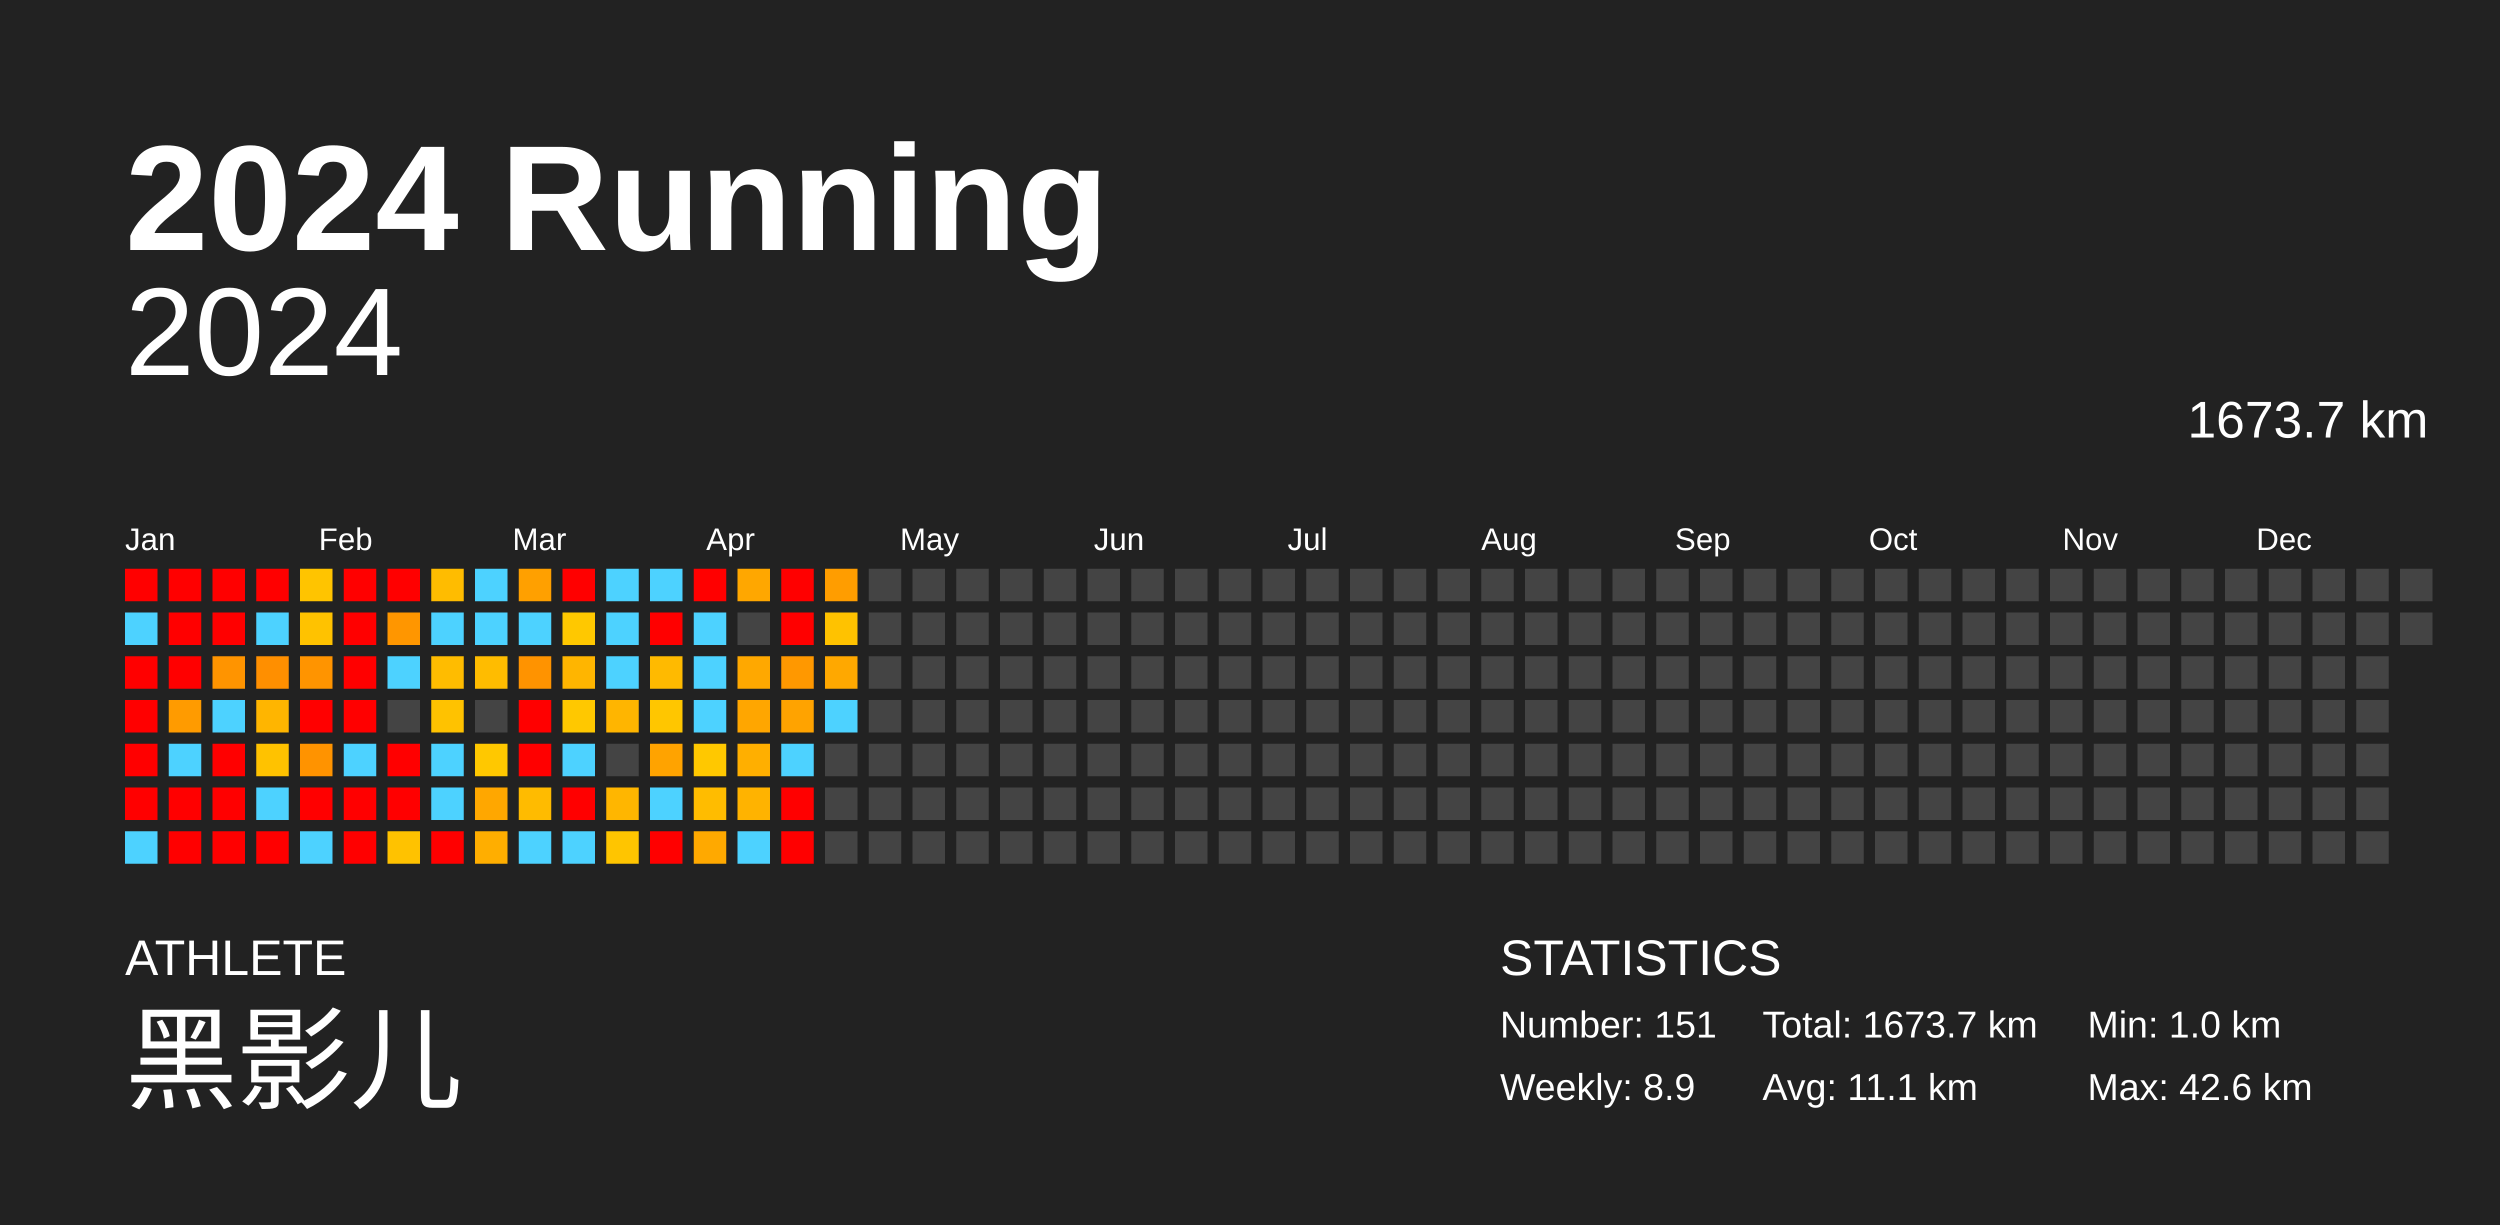
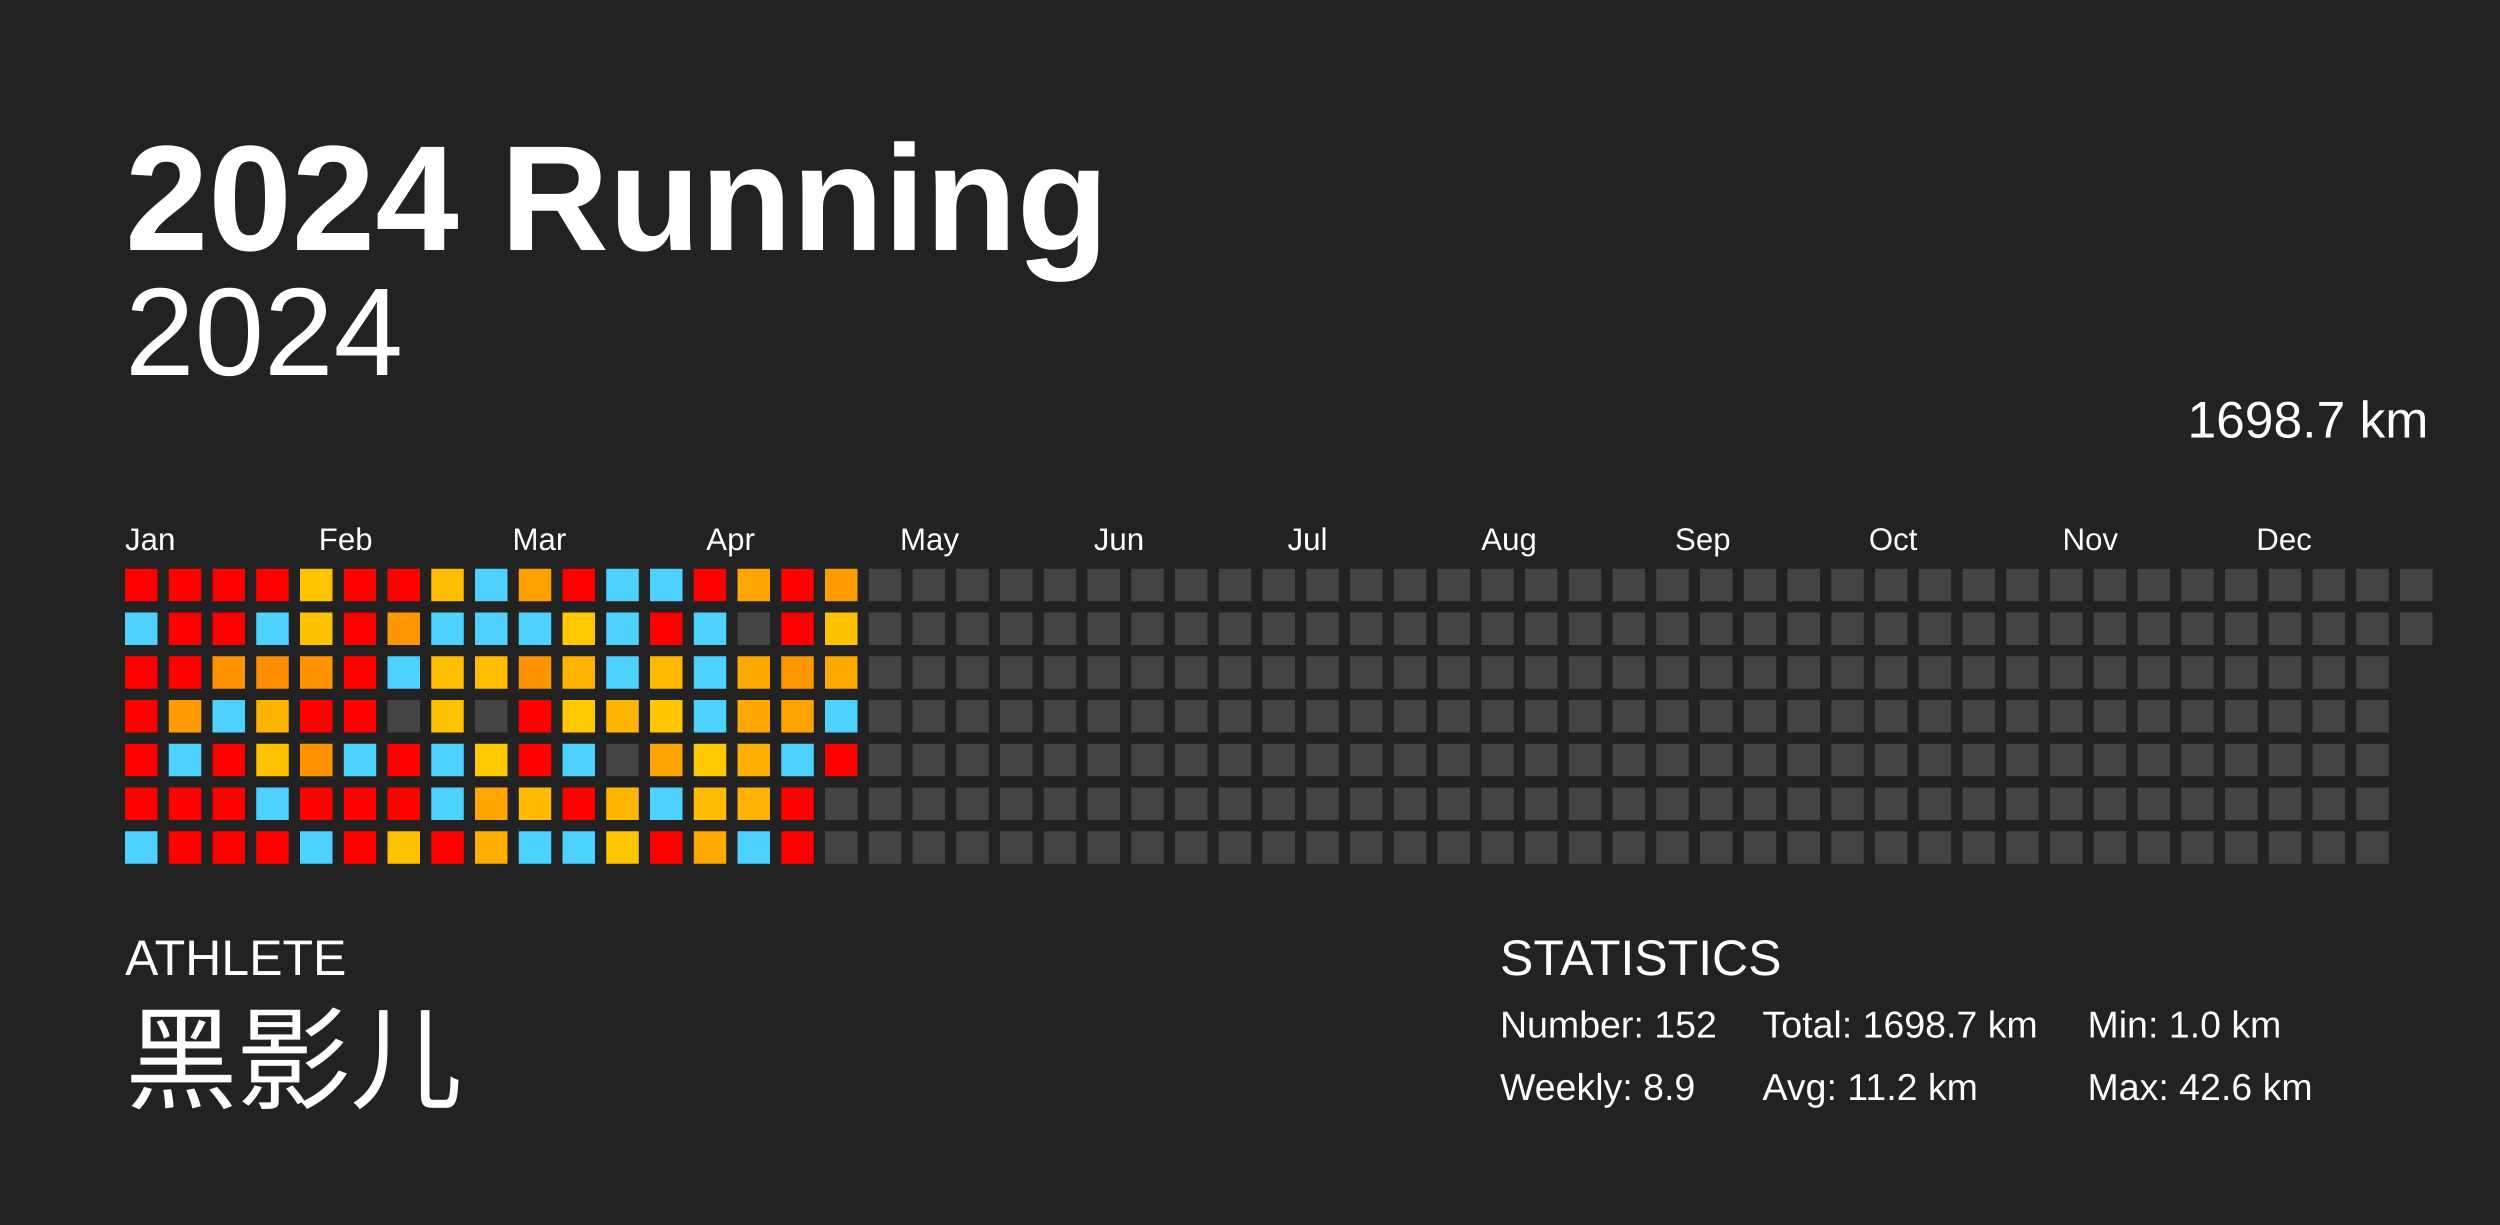
<svg xmlns="http://www.w3.org/2000/svg" baseProfile="full" height="98mm" version="1.1" viewBox="0,0,200,98" width="200mm">
  <defs />
  <rect fill="#222222" height="98" width="200" x="0" y="0" />
  <text fill="#FFFFFF" style="font-size:12px; font-family:Arial; font-weight:bold;" x="10" y="20">2024 Running</text>
  <text fill="#FFFFFF" style="font-size:4px; font-family:Arial" x="10" y="78">ATHLETE</text>
  <text fill="#FFFFFF" style="font-size:9px; font-family:Arial" x="10" y="88">黑影儿</text>
  <text fill="#FFFFFF" style="font-size:4px; font-family:Arial" x="120" y="78">STATISTICS</text>
-   <text fill="#FFFFFF" style="font-size:3px; font-family:Arial" x="120" y="83">Number: 151</text>
+   <text fill="#FFFFFF" style="font-size:3px; font-family:Arial" x="120" y="83">Number: 152</text>
  <text fill="#FFFFFF" style="font-size:3px; font-family:Arial" x="120" y="88">Weekly: 8.9</text>
-   <text fill="#FFFFFF" style="font-size:3px; font-family:Arial" x="141" y="83">Total: 1673.7 km</text>
-   <text fill="#FFFFFF" style="font-size:3px; font-family:Arial" x="141" y="88">Avg: 11.1 km</text>
+   <text fill="#FFFFFF" style="font-size:3px; font-family:Arial" x="141" y="83">Total: 1698.7 km</text>
+   <text fill="#FFFFFF" style="font-size:3px; font-family:Arial" x="141" y="88">Avg: 11.2 km</text>
  <text fill="#FFFFFF" style="font-size:3px; font-family:Arial" x="167" y="83">Min: 1.0 km</text>
  <text fill="#FFFFFF" style="font-size:3px; font-family:Arial" x="167" y="88">Max: 42.6 km</text>
  <text alignment-baseline="hanging" fill="#FFFFFF" style="font-size:10.0px; font-family:Arial;" x="10" y="30">2024</text>
-   <text alignment-baseline="hanging" fill="#FFFFFF" style="font-size:4.125px; font-family:Arial;" x="175" y="35">1673.7 km</text>
+   <text alignment-baseline="hanging" fill="#FFFFFF" style="font-size:4.125px; font-family:Arial;" x="175" y="35">1698.7 km</text>
  <text fill="#FFFFFF" style="font-size:2.5px; font-family:Arial" x="10.0" y="44">Jan</text>
  <text fill="#FFFFFF" style="font-size:2.5px; font-family:Arial" x="25.5" y="44">Feb</text>
  <text fill="#FFFFFF" style="font-size:2.5px; font-family:Arial" x="41.0" y="44">Mar</text>
  <text fill="#FFFFFF" style="font-size:2.5px; font-family:Arial" x="56.5" y="44">Apr</text>
  <text fill="#FFFFFF" style="font-size:2.5px; font-family:Arial" x="72.0" y="44">May</text>
  <text fill="#FFFFFF" style="font-size:2.5px; font-family:Arial" x="87.5" y="44">Jun</text>
  <text fill="#FFFFFF" style="font-size:2.5px; font-family:Arial" x="103.0" y="44">Jul</text>
  <text fill="#FFFFFF" style="font-size:2.5px; font-family:Arial" x="118.5" y="44">Aug</text>
  <text fill="#FFFFFF" style="font-size:2.5px; font-family:Arial" x="134.0" y="44">Sep</text>
  <text fill="#FFFFFF" style="font-size:2.5px; font-family:Arial" x="149.5" y="44">Oct</text>
  <text fill="#FFFFFF" style="font-size:2.5px; font-family:Arial" x="165.0" y="44">Nov</text>
  <text fill="#FFFFFF" style="font-size:2.5px; font-family:Arial" x="180.5" y="44">Dec</text>
  <rect fill="red" height="2.6" width="2.6" x="10.0" y="45.5" />
  <rect fill="#4dd2ff" height="2.6" width="2.6" x="10.0" y="49.0" />
  <rect fill="red" height="2.6" width="2.6" x="10.0" y="52.5" />
  <rect fill="red" height="2.6" width="2.6" x="10.0" y="56.0" />
  <rect fill="red" height="2.6" width="2.6" x="10.0" y="59.5" />
  <rect fill="red" height="2.6" width="2.6" x="10.0" y="63.0" />
  <rect fill="#4dd2ff" height="2.6" width="2.6" x="10.0" y="66.5" />
  <rect fill="red" height="2.6" width="2.6" x="13.5" y="45.5" />
  <rect fill="red" height="2.6" width="2.6" x="13.5" y="49.0" />
  <rect fill="red" height="2.6" width="2.6" x="13.5" y="52.5" />
  <rect fill="#ff9b00" height="2.6" width="2.6" x="13.5" y="56.0" />
  <rect fill="#4dd2ff" height="2.6" width="2.6" x="13.5" y="59.5" />
  <rect fill="red" height="2.6" width="2.6" x="13.5" y="63.0" />
  <rect fill="red" height="2.6" width="2.6" x="13.5" y="66.5" />
  <rect fill="red" height="2.6" width="2.6" x="17.0" y="45.5" />
  <rect fill="red" height="2.6" width="2.6" x="17.0" y="49.0" />
  <rect fill="#ff9400" height="2.6" width="2.6" x="17.0" y="52.5" />
  <rect fill="#4dd2ff" height="2.6" width="2.6" x="17.0" y="56.0" />
  <rect fill="red" height="2.6" width="2.6" x="17.0" y="59.5" />
  <rect fill="red" height="2.6" width="2.6" x="17.0" y="63.0" />
  <rect fill="red" height="2.6" width="2.6" x="17.0" y="66.5" />
  <rect fill="red" height="2.6" width="2.6" x="20.5" y="45.5" />
  <rect fill="#4dd2ff" height="2.6" width="2.6" x="20.5" y="49.0" />
  <rect fill="#ff8f00" height="2.6" width="2.6" x="20.5" y="52.5" />
  <rect fill="#ffb500" height="2.6" width="2.6" x="20.5" y="56.0" />
  <rect fill="#ffc200" height="2.6" width="2.6" x="20.5" y="59.5" />
  <rect fill="#4dd2ff" height="2.6" width="2.6" x="20.5" y="63.0" />
  <rect fill="red" height="2.6" width="2.6" x="20.5" y="66.5" />
  <rect fill="#ffc400" height="2.6" width="2.6" x="24.0" y="45.5" />
  <rect fill="#ffc200" height="2.6" width="2.6" x="24.0" y="49.0" />
  <rect fill="#ff9400" height="2.6" width="2.6" x="24.0" y="52.5" />
  <rect fill="red" height="2.6" width="2.6" x="24.0" y="56.0" />
  <rect fill="#ff9300" height="2.6" width="2.6" x="24.0" y="59.5" />
  <rect fill="red" height="2.6" width="2.6" x="24.0" y="63.0" />
  <rect fill="#4dd2ff" height="2.6" width="2.6" x="24.0" y="66.5" />
  <rect fill="red" height="2.6" width="2.6" x="27.5" y="45.5" />
  <rect fill="red" height="2.6" width="2.6" x="27.5" y="49.0" />
  <rect fill="red" height="2.6" width="2.6" x="27.5" y="52.5" />
  <rect fill="red" height="2.6" width="2.6" x="27.5" y="56.0" />
  <rect fill="#4dd2ff" height="2.6" width="2.6" x="27.5" y="59.5" />
  <rect fill="red" height="2.6" width="2.6" x="27.5" y="63.0" />
  <rect fill="red" height="2.6" width="2.6" x="27.5" y="66.5" />
  <rect fill="red" height="2.6" width="2.6" x="31.0" y="45.5" />
  <rect fill="#ff9600" height="2.6" width="2.6" x="31.0" y="49.0" />
  <rect fill="#4dd2ff" height="2.6" width="2.6" x="31.0" y="52.5" />
  <rect fill="#444444" height="2.6" width="2.6" x="31.0" y="56.0" />
  <rect fill="red" height="2.6" width="2.6" x="31.0" y="59.5" />
  <rect fill="red" height="2.6" width="2.6" x="31.0" y="63.0" />
  <rect fill="#ffc200" height="2.6" width="2.6" x="31.0" y="66.5" />
  <rect fill="#ffbc00" height="2.6" width="2.6" x="34.5" y="45.5" />
  <rect fill="#4dd2ff" height="2.6" width="2.6" x="34.5" y="49.0" />
  <rect fill="#ffbc00" height="2.6" width="2.6" x="34.5" y="52.5" />
  <rect fill="#ffc200" height="2.6" width="2.6" x="34.5" y="56.0" />
  <rect fill="#4dd2ff" height="2.6" width="2.6" x="34.5" y="59.5" />
  <rect fill="#4dd2ff" height="2.6" width="2.6" x="34.5" y="63.0" />
  <rect fill="red" height="2.6" width="2.6" x="34.5" y="66.5" />
  <rect fill="#4dd2ff" height="2.6" width="2.6" x="38.0" y="45.5" />
  <rect fill="#4dd2ff" height="2.6" width="2.6" x="38.0" y="49.0" />
  <rect fill="#ffbc00" height="2.6" width="2.6" x="38.0" y="52.5" />
  <rect fill="#444444" height="2.6" width="2.6" x="38.0" y="56.0" />
  <rect fill="#ffc800" height="2.6" width="2.6" x="38.0" y="59.5" />
  <rect fill="#ffa700" height="2.6" width="2.6" x="38.0" y="63.0" />
  <rect fill="#ffae00" height="2.6" width="2.6" x="38.0" y="66.5" />
  <rect fill="#ffa000" height="2.6" width="2.6" x="41.5" y="45.5" />
  <rect fill="#4dd2ff" height="2.6" width="2.6" x="41.5" y="49.0" />
  <rect fill="#ff9300" height="2.6" width="2.6" x="41.5" y="52.5" />
  <rect fill="red" height="2.6" width="2.6" x="41.5" y="56.0" />
  <rect fill="red" height="2.6" width="2.6" x="41.5" y="59.5" />
  <rect fill="#ffbb00" height="2.6" width="2.6" x="41.5" y="63.0" />
  <rect fill="#4dd2ff" height="2.6" width="2.6" x="41.5" y="66.5" />
  <rect fill="red" height="2.6" width="2.6" x="45.0" y="45.5" />
  <rect fill="#ffc800" height="2.6" width="2.6" x="45.0" y="49.0" />
  <rect fill="#ffb500" height="2.6" width="2.6" x="45.0" y="52.5" />
  <rect fill="#ffc800" height="2.6" width="2.6" x="45.0" y="56.0" />
  <rect fill="#4dd2ff" height="2.6" width="2.6" x="45.0" y="59.5" />
  <rect fill="red" height="2.6" width="2.6" x="45.0" y="63.0" />
  <rect fill="#4dd2ff" height="2.6" width="2.6" x="45.0" y="66.5" />
  <rect fill="#4dd2ff" height="2.6" width="2.6" x="48.5" y="45.5" />
  <rect fill="#4dd2ff" height="2.6" width="2.6" x="48.5" y="49.0" />
  <rect fill="#4dd2ff" height="2.6" width="2.6" x="48.5" y="52.5" />
  <rect fill="#ffb500" height="2.6" width="2.6" x="48.5" y="56.0" />
  <rect fill="#444444" height="2.6" width="2.6" x="48.5" y="59.5" />
  <rect fill="#ffb600" height="2.6" width="2.6" x="48.5" y="63.0" />
  <rect fill="#ffc500" height="2.6" width="2.6" x="48.5" y="66.5" />
  <rect fill="#4dd2ff" height="2.6" width="2.6" x="52.0" y="45.5" />
  <rect fill="red" height="2.6" width="2.6" x="52.0" y="49.0" />
  <rect fill="#ffba00" height="2.6" width="2.6" x="52.0" y="52.5" />
  <rect fill="#ffc600" height="2.6" width="2.6" x="52.0" y="56.0" />
  <rect fill="#ffa300" height="2.6" width="2.6" x="52.0" y="59.5" />
  <rect fill="#4dd2ff" height="2.6" width="2.6" x="52.0" y="63.0" />
  <rect fill="red" height="2.6" width="2.6" x="52.0" y="66.5" />
  <rect fill="red" height="2.6" width="2.6" x="55.5" y="45.5" />
  <rect fill="#4dd2ff" height="2.6" width="2.6" x="55.5" y="49.0" />
  <rect fill="#4dd2ff" height="2.6" width="2.6" x="55.5" y="52.5" />
  <rect fill="#4dd2ff" height="2.6" width="2.6" x="55.5" y="56.0" />
  <rect fill="#ffc800" height="2.6" width="2.6" x="55.5" y="59.5" />
  <rect fill="#ffbc00" height="2.6" width="2.6" x="55.5" y="63.0" />
  <rect fill="#ffa900" height="2.6" width="2.6" x="55.5" y="66.5" />
  <rect fill="#ffa700" height="2.6" width="2.6" x="59.0" y="45.5" />
  <rect fill="#444444" height="2.6" width="2.6" x="59.0" y="49.0" />
  <rect fill="#ffa800" height="2.6" width="2.6" x="59.0" y="52.5" />
  <rect fill="#ffa600" height="2.6" width="2.6" x="59.0" y="56.0" />
  <rect fill="#ffaf00" height="2.6" width="2.6" x="59.0" y="59.5" />
  <rect fill="#ffb300" height="2.6" width="2.6" x="59.0" y="63.0" />
  <rect fill="#4dd2ff" height="2.6" width="2.6" x="59.0" y="66.5" />
  <rect fill="red" height="2.6" width="2.6" x="62.5" y="45.5" />
  <rect fill="red" height="2.6" width="2.6" x="62.5" y="49.0" />
  <rect fill="#ff9800" height="2.6" width="2.6" x="62.5" y="52.5" />
  <rect fill="#ffa300" height="2.6" width="2.6" x="62.5" y="56.0" />
  <rect fill="#4dd2ff" height="2.6" width="2.6" x="62.5" y="59.5" />
  <rect fill="red" height="2.6" width="2.6" x="62.5" y="63.0" />
  <rect fill="red" height="2.6" width="2.6" x="62.5" y="66.5" />
  <rect fill="#ff9d00" height="2.6" width="2.6" x="66.0" y="45.5" />
  <rect fill="#ffc200" height="2.6" width="2.6" x="66.0" y="49.0" />
  <rect fill="#ffa800" height="2.6" width="2.6" x="66.0" y="52.5" />
  <rect fill="#4dd2ff" height="2.6" width="2.6" x="66.0" y="56.0" />
-   <rect fill="#444444" height="2.6" width="2.6" x="66.0" y="59.5" />
+   <rect fill="red" height="2.6" width="2.6" x="66.0" y="59.5" />
  <rect fill="#444444" height="2.6" width="2.6" x="66.0" y="63.0" />
  <rect fill="#444444" height="2.6" width="2.6" x="66.0" y="66.5" />
  <rect fill="#444444" height="2.6" width="2.6" x="69.5" y="45.5" />
  <rect fill="#444444" height="2.6" width="2.6" x="69.5" y="49.0" />
  <rect fill="#444444" height="2.6" width="2.6" x="69.5" y="52.5" />
  <rect fill="#444444" height="2.6" width="2.6" x="69.5" y="56.0" />
  <rect fill="#444444" height="2.6" width="2.6" x="69.5" y="59.5" />
  <rect fill="#444444" height="2.6" width="2.6" x="69.5" y="63.0" />
  <rect fill="#444444" height="2.6" width="2.6" x="69.5" y="66.5" />
  <rect fill="#444444" height="2.6" width="2.6" x="73.0" y="45.5" />
  <rect fill="#444444" height="2.6" width="2.6" x="73.0" y="49.0" />
  <rect fill="#444444" height="2.6" width="2.6" x="73.0" y="52.5" />
  <rect fill="#444444" height="2.6" width="2.6" x="73.0" y="56.0" />
  <rect fill="#444444" height="2.6" width="2.6" x="73.0" y="59.5" />
  <rect fill="#444444" height="2.6" width="2.6" x="73.0" y="63.0" />
  <rect fill="#444444" height="2.6" width="2.6" x="73.0" y="66.5" />
  <rect fill="#444444" height="2.6" width="2.6" x="76.5" y="45.5" />
  <rect fill="#444444" height="2.6" width="2.6" x="76.5" y="49.0" />
  <rect fill="#444444" height="2.6" width="2.6" x="76.5" y="52.5" />
  <rect fill="#444444" height="2.6" width="2.6" x="76.5" y="56.0" />
  <rect fill="#444444" height="2.6" width="2.6" x="76.5" y="59.5" />
  <rect fill="#444444" height="2.6" width="2.6" x="76.5" y="63.0" />
  <rect fill="#444444" height="2.6" width="2.6" x="76.5" y="66.5" />
  <rect fill="#444444" height="2.6" width="2.6" x="80.0" y="45.5" />
  <rect fill="#444444" height="2.6" width="2.6" x="80.0" y="49.0" />
  <rect fill="#444444" height="2.6" width="2.6" x="80.0" y="52.5" />
  <rect fill="#444444" height="2.6" width="2.6" x="80.0" y="56.0" />
  <rect fill="#444444" height="2.6" width="2.6" x="80.0" y="59.5" />
  <rect fill="#444444" height="2.6" width="2.6" x="80.0" y="63.0" />
  <rect fill="#444444" height="2.6" width="2.6" x="80.0" y="66.5" />
  <rect fill="#444444" height="2.6" width="2.6" x="83.5" y="45.5" />
  <rect fill="#444444" height="2.6" width="2.6" x="83.5" y="49.0" />
  <rect fill="#444444" height="2.6" width="2.6" x="83.5" y="52.5" />
  <rect fill="#444444" height="2.6" width="2.6" x="83.5" y="56.0" />
  <rect fill="#444444" height="2.6" width="2.6" x="83.5" y="59.5" />
  <rect fill="#444444" height="2.6" width="2.6" x="83.5" y="63.0" />
  <rect fill="#444444" height="2.6" width="2.6" x="83.5" y="66.5" />
  <rect fill="#444444" height="2.6" width="2.6" x="87.0" y="45.5" />
  <rect fill="#444444" height="2.6" width="2.6" x="87.0" y="49.0" />
  <rect fill="#444444" height="2.6" width="2.6" x="87.0" y="52.5" />
  <rect fill="#444444" height="2.6" width="2.6" x="87.0" y="56.0" />
  <rect fill="#444444" height="2.6" width="2.6" x="87.0" y="59.5" />
  <rect fill="#444444" height="2.6" width="2.6" x="87.0" y="63.0" />
  <rect fill="#444444" height="2.6" width="2.6" x="87.0" y="66.5" />
  <rect fill="#444444" height="2.6" width="2.6" x="90.5" y="45.5" />
  <rect fill="#444444" height="2.6" width="2.6" x="90.5" y="49.0" />
  <rect fill="#444444" height="2.6" width="2.6" x="90.5" y="52.5" />
  <rect fill="#444444" height="2.6" width="2.6" x="90.5" y="56.0" />
  <rect fill="#444444" height="2.6" width="2.6" x="90.5" y="59.5" />
  <rect fill="#444444" height="2.6" width="2.6" x="90.5" y="63.0" />
  <rect fill="#444444" height="2.6" width="2.6" x="90.5" y="66.5" />
  <rect fill="#444444" height="2.6" width="2.6" x="94.0" y="45.5" />
  <rect fill="#444444" height="2.6" width="2.6" x="94.0" y="49.0" />
  <rect fill="#444444" height="2.6" width="2.6" x="94.0" y="52.5" />
  <rect fill="#444444" height="2.6" width="2.6" x="94.0" y="56.0" />
  <rect fill="#444444" height="2.6" width="2.6" x="94.0" y="59.5" />
  <rect fill="#444444" height="2.6" width="2.6" x="94.0" y="63.0" />
  <rect fill="#444444" height="2.6" width="2.6" x="94.0" y="66.5" />
  <rect fill="#444444" height="2.6" width="2.6" x="97.5" y="45.5" />
  <rect fill="#444444" height="2.6" width="2.6" x="97.5" y="49.0" />
  <rect fill="#444444" height="2.6" width="2.6" x="97.5" y="52.5" />
  <rect fill="#444444" height="2.6" width="2.6" x="97.5" y="56.0" />
  <rect fill="#444444" height="2.6" width="2.6" x="97.5" y="59.5" />
  <rect fill="#444444" height="2.6" width="2.6" x="97.5" y="63.0" />
  <rect fill="#444444" height="2.6" width="2.6" x="97.5" y="66.5" />
  <rect fill="#444444" height="2.6" width="2.6" x="101.0" y="45.5" />
  <rect fill="#444444" height="2.6" width="2.6" x="101.0" y="49.0" />
  <rect fill="#444444" height="2.6" width="2.6" x="101.0" y="52.5" />
  <rect fill="#444444" height="2.6" width="2.6" x="101.0" y="56.0" />
  <rect fill="#444444" height="2.6" width="2.6" x="101.0" y="59.5" />
  <rect fill="#444444" height="2.6" width="2.6" x="101.0" y="63.0" />
  <rect fill="#444444" height="2.6" width="2.6" x="101.0" y="66.5" />
  <rect fill="#444444" height="2.6" width="2.6" x="104.5" y="45.5" />
  <rect fill="#444444" height="2.6" width="2.6" x="104.5" y="49.0" />
  <rect fill="#444444" height="2.6" width="2.6" x="104.5" y="52.5" />
  <rect fill="#444444" height="2.6" width="2.6" x="104.5" y="56.0" />
  <rect fill="#444444" height="2.6" width="2.6" x="104.5" y="59.5" />
  <rect fill="#444444" height="2.6" width="2.6" x="104.5" y="63.0" />
  <rect fill="#444444" height="2.6" width="2.6" x="104.5" y="66.5" />
  <rect fill="#444444" height="2.6" width="2.6" x="108.0" y="45.5" />
  <rect fill="#444444" height="2.6" width="2.6" x="108.0" y="49.0" />
  <rect fill="#444444" height="2.6" width="2.6" x="108.0" y="52.5" />
  <rect fill="#444444" height="2.6" width="2.6" x="108.0" y="56.0" />
  <rect fill="#444444" height="2.6" width="2.6" x="108.0" y="59.5" />
  <rect fill="#444444" height="2.6" width="2.6" x="108.0" y="63.0" />
  <rect fill="#444444" height="2.6" width="2.6" x="108.0" y="66.5" />
  <rect fill="#444444" height="2.6" width="2.6" x="111.5" y="45.5" />
  <rect fill="#444444" height="2.6" width="2.6" x="111.5" y="49.0" />
  <rect fill="#444444" height="2.6" width="2.6" x="111.5" y="52.5" />
  <rect fill="#444444" height="2.6" width="2.6" x="111.5" y="56.0" />
  <rect fill="#444444" height="2.6" width="2.6" x="111.5" y="59.5" />
  <rect fill="#444444" height="2.6" width="2.6" x="111.5" y="63.0" />
  <rect fill="#444444" height="2.6" width="2.6" x="111.5" y="66.5" />
  <rect fill="#444444" height="2.6" width="2.6" x="115.0" y="45.5" />
  <rect fill="#444444" height="2.6" width="2.6" x="115.0" y="49.0" />
  <rect fill="#444444" height="2.6" width="2.6" x="115.0" y="52.5" />
  <rect fill="#444444" height="2.6" width="2.6" x="115.0" y="56.0" />
  <rect fill="#444444" height="2.6" width="2.6" x="115.0" y="59.5" />
  <rect fill="#444444" height="2.6" width="2.6" x="115.0" y="63.0" />
  <rect fill="#444444" height="2.6" width="2.6" x="115.0" y="66.5" />
  <rect fill="#444444" height="2.6" width="2.6" x="118.5" y="45.5" />
  <rect fill="#444444" height="2.6" width="2.6" x="118.5" y="49.0" />
  <rect fill="#444444" height="2.6" width="2.6" x="118.5" y="52.5" />
  <rect fill="#444444" height="2.6" width="2.6" x="118.5" y="56.0" />
  <rect fill="#444444" height="2.6" width="2.6" x="118.5" y="59.5" />
  <rect fill="#444444" height="2.6" width="2.6" x="118.5" y="63.0" />
  <rect fill="#444444" height="2.6" width="2.6" x="118.5" y="66.5" />
  <rect fill="#444444" height="2.6" width="2.6" x="122.0" y="45.5" />
  <rect fill="#444444" height="2.6" width="2.6" x="122.0" y="49.0" />
  <rect fill="#444444" height="2.6" width="2.6" x="122.0" y="52.5" />
  <rect fill="#444444" height="2.6" width="2.6" x="122.0" y="56.0" />
  <rect fill="#444444" height="2.6" width="2.6" x="122.0" y="59.5" />
  <rect fill="#444444" height="2.6" width="2.6" x="122.0" y="63.0" />
  <rect fill="#444444" height="2.6" width="2.6" x="122.0" y="66.5" />
  <rect fill="#444444" height="2.6" width="2.6" x="125.5" y="45.5" />
  <rect fill="#444444" height="2.6" width="2.6" x="125.5" y="49.0" />
  <rect fill="#444444" height="2.6" width="2.6" x="125.5" y="52.5" />
  <rect fill="#444444" height="2.6" width="2.6" x="125.5" y="56.0" />
  <rect fill="#444444" height="2.6" width="2.6" x="125.5" y="59.5" />
  <rect fill="#444444" height="2.6" width="2.6" x="125.5" y="63.0" />
  <rect fill="#444444" height="2.6" width="2.6" x="125.5" y="66.5" />
  <rect fill="#444444" height="2.6" width="2.6" x="129.0" y="45.5" />
  <rect fill="#444444" height="2.6" width="2.6" x="129.0" y="49.0" />
  <rect fill="#444444" height="2.6" width="2.6" x="129.0" y="52.5" />
  <rect fill="#444444" height="2.6" width="2.6" x="129.0" y="56.0" />
  <rect fill="#444444" height="2.6" width="2.6" x="129.0" y="59.5" />
  <rect fill="#444444" height="2.6" width="2.6" x="129.0" y="63.0" />
  <rect fill="#444444" height="2.6" width="2.6" x="129.0" y="66.5" />
  <rect fill="#444444" height="2.6" width="2.6" x="132.5" y="45.5" />
  <rect fill="#444444" height="2.6" width="2.6" x="132.5" y="49.0" />
  <rect fill="#444444" height="2.6" width="2.6" x="132.5" y="52.5" />
  <rect fill="#444444" height="2.6" width="2.6" x="132.5" y="56.0" />
  <rect fill="#444444" height="2.6" width="2.6" x="132.5" y="59.5" />
  <rect fill="#444444" height="2.6" width="2.6" x="132.5" y="63.0" />
  <rect fill="#444444" height="2.6" width="2.6" x="132.5" y="66.5" />
  <rect fill="#444444" height="2.6" width="2.6" x="136.0" y="45.5" />
  <rect fill="#444444" height="2.6" width="2.6" x="136.0" y="49.0" />
  <rect fill="#444444" height="2.6" width="2.6" x="136.0" y="52.5" />
  <rect fill="#444444" height="2.6" width="2.6" x="136.0" y="56.0" />
  <rect fill="#444444" height="2.6" width="2.6" x="136.0" y="59.5" />
  <rect fill="#444444" height="2.6" width="2.6" x="136.0" y="63.0" />
  <rect fill="#444444" height="2.6" width="2.6" x="136.0" y="66.5" />
  <rect fill="#444444" height="2.6" width="2.6" x="139.5" y="45.5" />
  <rect fill="#444444" height="2.6" width="2.6" x="139.5" y="49.0" />
  <rect fill="#444444" height="2.6" width="2.6" x="139.5" y="52.5" />
  <rect fill="#444444" height="2.6" width="2.6" x="139.5" y="56.0" />
  <rect fill="#444444" height="2.6" width="2.6" x="139.5" y="59.5" />
  <rect fill="#444444" height="2.6" width="2.6" x="139.5" y="63.0" />
  <rect fill="#444444" height="2.6" width="2.6" x="139.5" y="66.5" />
  <rect fill="#444444" height="2.6" width="2.6" x="143.0" y="45.5" />
  <rect fill="#444444" height="2.6" width="2.6" x="143.0" y="49.0" />
  <rect fill="#444444" height="2.6" width="2.6" x="143.0" y="52.5" />
  <rect fill="#444444" height="2.6" width="2.6" x="143.0" y="56.0" />
  <rect fill="#444444" height="2.6" width="2.6" x="143.0" y="59.5" />
  <rect fill="#444444" height="2.6" width="2.6" x="143.0" y="63.0" />
  <rect fill="#444444" height="2.6" width="2.6" x="143.0" y="66.5" />
  <rect fill="#444444" height="2.6" width="2.6" x="146.5" y="45.5" />
  <rect fill="#444444" height="2.6" width="2.6" x="146.5" y="49.0" />
  <rect fill="#444444" height="2.6" width="2.6" x="146.5" y="52.5" />
  <rect fill="#444444" height="2.6" width="2.6" x="146.5" y="56.0" />
  <rect fill="#444444" height="2.6" width="2.6" x="146.5" y="59.5" />
  <rect fill="#444444" height="2.6" width="2.6" x="146.5" y="63.0" />
  <rect fill="#444444" height="2.6" width="2.6" x="146.5" y="66.5" />
  <rect fill="#444444" height="2.6" width="2.6" x="150.0" y="45.5" />
  <rect fill="#444444" height="2.6" width="2.6" x="150.0" y="49.0" />
  <rect fill="#444444" height="2.6" width="2.6" x="150.0" y="52.5" />
  <rect fill="#444444" height="2.6" width="2.6" x="150.0" y="56.0" />
  <rect fill="#444444" height="2.6" width="2.6" x="150.0" y="59.5" />
  <rect fill="#444444" height="2.6" width="2.6" x="150.0" y="63.0" />
  <rect fill="#444444" height="2.6" width="2.6" x="150.0" y="66.5" />
  <rect fill="#444444" height="2.6" width="2.6" x="153.5" y="45.5" />
  <rect fill="#444444" height="2.6" width="2.6" x="153.5" y="49.0" />
  <rect fill="#444444" height="2.6" width="2.6" x="153.5" y="52.5" />
  <rect fill="#444444" height="2.6" width="2.6" x="153.5" y="56.0" />
  <rect fill="#444444" height="2.6" width="2.6" x="153.5" y="59.5" />
  <rect fill="#444444" height="2.6" width="2.6" x="153.5" y="63.0" />
  <rect fill="#444444" height="2.6" width="2.6" x="153.5" y="66.5" />
  <rect fill="#444444" height="2.6" width="2.6" x="157.0" y="45.5" />
  <rect fill="#444444" height="2.6" width="2.6" x="157.0" y="49.0" />
  <rect fill="#444444" height="2.6" width="2.6" x="157.0" y="52.5" />
  <rect fill="#444444" height="2.6" width="2.6" x="157.0" y="56.0" />
  <rect fill="#444444" height="2.6" width="2.6" x="157.0" y="59.5" />
  <rect fill="#444444" height="2.6" width="2.6" x="157.0" y="63.0" />
  <rect fill="#444444" height="2.6" width="2.6" x="157.0" y="66.5" />
  <rect fill="#444444" height="2.6" width="2.6" x="160.5" y="45.5" />
  <rect fill="#444444" height="2.6" width="2.6" x="160.5" y="49.0" />
  <rect fill="#444444" height="2.6" width="2.6" x="160.5" y="52.5" />
  <rect fill="#444444" height="2.6" width="2.6" x="160.5" y="56.0" />
  <rect fill="#444444" height="2.6" width="2.6" x="160.5" y="59.5" />
  <rect fill="#444444" height="2.6" width="2.6" x="160.5" y="63.0" />
  <rect fill="#444444" height="2.6" width="2.6" x="160.5" y="66.5" />
  <rect fill="#444444" height="2.6" width="2.6" x="164.0" y="45.5" />
  <rect fill="#444444" height="2.6" width="2.6" x="164.0" y="49.0" />
  <rect fill="#444444" height="2.6" width="2.6" x="164.0" y="52.5" />
  <rect fill="#444444" height="2.6" width="2.6" x="164.0" y="56.0" />
  <rect fill="#444444" height="2.6" width="2.6" x="164.0" y="59.5" />
  <rect fill="#444444" height="2.6" width="2.6" x="164.0" y="63.0" />
  <rect fill="#444444" height="2.6" width="2.6" x="164.0" y="66.5" />
  <rect fill="#444444" height="2.6" width="2.6" x="167.5" y="45.5" />
  <rect fill="#444444" height="2.6" width="2.6" x="167.5" y="49.0" />
  <rect fill="#444444" height="2.6" width="2.6" x="167.5" y="52.5" />
  <rect fill="#444444" height="2.6" width="2.6" x="167.5" y="56.0" />
  <rect fill="#444444" height="2.6" width="2.6" x="167.5" y="59.5" />
  <rect fill="#444444" height="2.6" width="2.6" x="167.5" y="63.0" />
  <rect fill="#444444" height="2.6" width="2.6" x="167.5" y="66.5" />
  <rect fill="#444444" height="2.6" width="2.6" x="171.0" y="45.5" />
  <rect fill="#444444" height="2.6" width="2.6" x="171.0" y="49.0" />
  <rect fill="#444444" height="2.6" width="2.6" x="171.0" y="52.5" />
  <rect fill="#444444" height="2.6" width="2.6" x="171.0" y="56.0" />
  <rect fill="#444444" height="2.6" width="2.6" x="171.0" y="59.5" />
  <rect fill="#444444" height="2.6" width="2.6" x="171.0" y="63.0" />
  <rect fill="#444444" height="2.6" width="2.6" x="171.0" y="66.5" />
  <rect fill="#444444" height="2.6" width="2.6" x="174.5" y="45.5" />
  <rect fill="#444444" height="2.6" width="2.6" x="174.5" y="49.0" />
  <rect fill="#444444" height="2.6" width="2.6" x="174.5" y="52.5" />
  <rect fill="#444444" height="2.6" width="2.6" x="174.5" y="56.0" />
  <rect fill="#444444" height="2.6" width="2.6" x="174.5" y="59.5" />
  <rect fill="#444444" height="2.6" width="2.6" x="174.5" y="63.0" />
  <rect fill="#444444" height="2.6" width="2.6" x="174.5" y="66.5" />
  <rect fill="#444444" height="2.6" width="2.6" x="178.0" y="45.5" />
  <rect fill="#444444" height="2.6" width="2.6" x="178.0" y="49.0" />
  <rect fill="#444444" height="2.6" width="2.6" x="178.0" y="52.5" />
  <rect fill="#444444" height="2.6" width="2.6" x="178.0" y="56.0" />
  <rect fill="#444444" height="2.6" width="2.6" x="178.0" y="59.5" />
  <rect fill="#444444" height="2.6" width="2.6" x="178.0" y="63.0" />
  <rect fill="#444444" height="2.6" width="2.6" x="178.0" y="66.5" />
  <rect fill="#444444" height="2.6" width="2.6" x="181.5" y="45.5" />
  <rect fill="#444444" height="2.6" width="2.6" x="181.5" y="49.0" />
  <rect fill="#444444" height="2.6" width="2.6" x="181.5" y="52.5" />
  <rect fill="#444444" height="2.6" width="2.6" x="181.5" y="56.0" />
  <rect fill="#444444" height="2.6" width="2.6" x="181.5" y="59.5" />
  <rect fill="#444444" height="2.6" width="2.6" x="181.5" y="63.0" />
  <rect fill="#444444" height="2.6" width="2.6" x="181.5" y="66.5" />
  <rect fill="#444444" height="2.6" width="2.6" x="185.0" y="45.5" />
  <rect fill="#444444" height="2.6" width="2.6" x="185.0" y="49.0" />
  <rect fill="#444444" height="2.6" width="2.6" x="185.0" y="52.5" />
  <rect fill="#444444" height="2.6" width="2.6" x="185.0" y="56.0" />
  <rect fill="#444444" height="2.6" width="2.6" x="185.0" y="59.5" />
  <rect fill="#444444" height="2.6" width="2.6" x="185.0" y="63.0" />
  <rect fill="#444444" height="2.6" width="2.6" x="185.0" y="66.5" />
  <rect fill="#444444" height="2.6" width="2.6" x="188.5" y="45.5" />
  <rect fill="#444444" height="2.6" width="2.6" x="188.5" y="49.0" />
  <rect fill="#444444" height="2.6" width="2.6" x="188.5" y="52.5" />
  <rect fill="#444444" height="2.6" width="2.6" x="188.5" y="56.0" />
  <rect fill="#444444" height="2.6" width="2.6" x="188.5" y="59.5" />
  <rect fill="#444444" height="2.6" width="2.6" x="188.5" y="63.0" />
  <rect fill="#444444" height="2.6" width="2.6" x="188.5" y="66.5" />
  <rect fill="#444444" height="2.6" width="2.6" x="192.0" y="45.5" />
  <rect fill="#444444" height="2.6" width="2.6" x="192.0" y="49.0" />
</svg>
